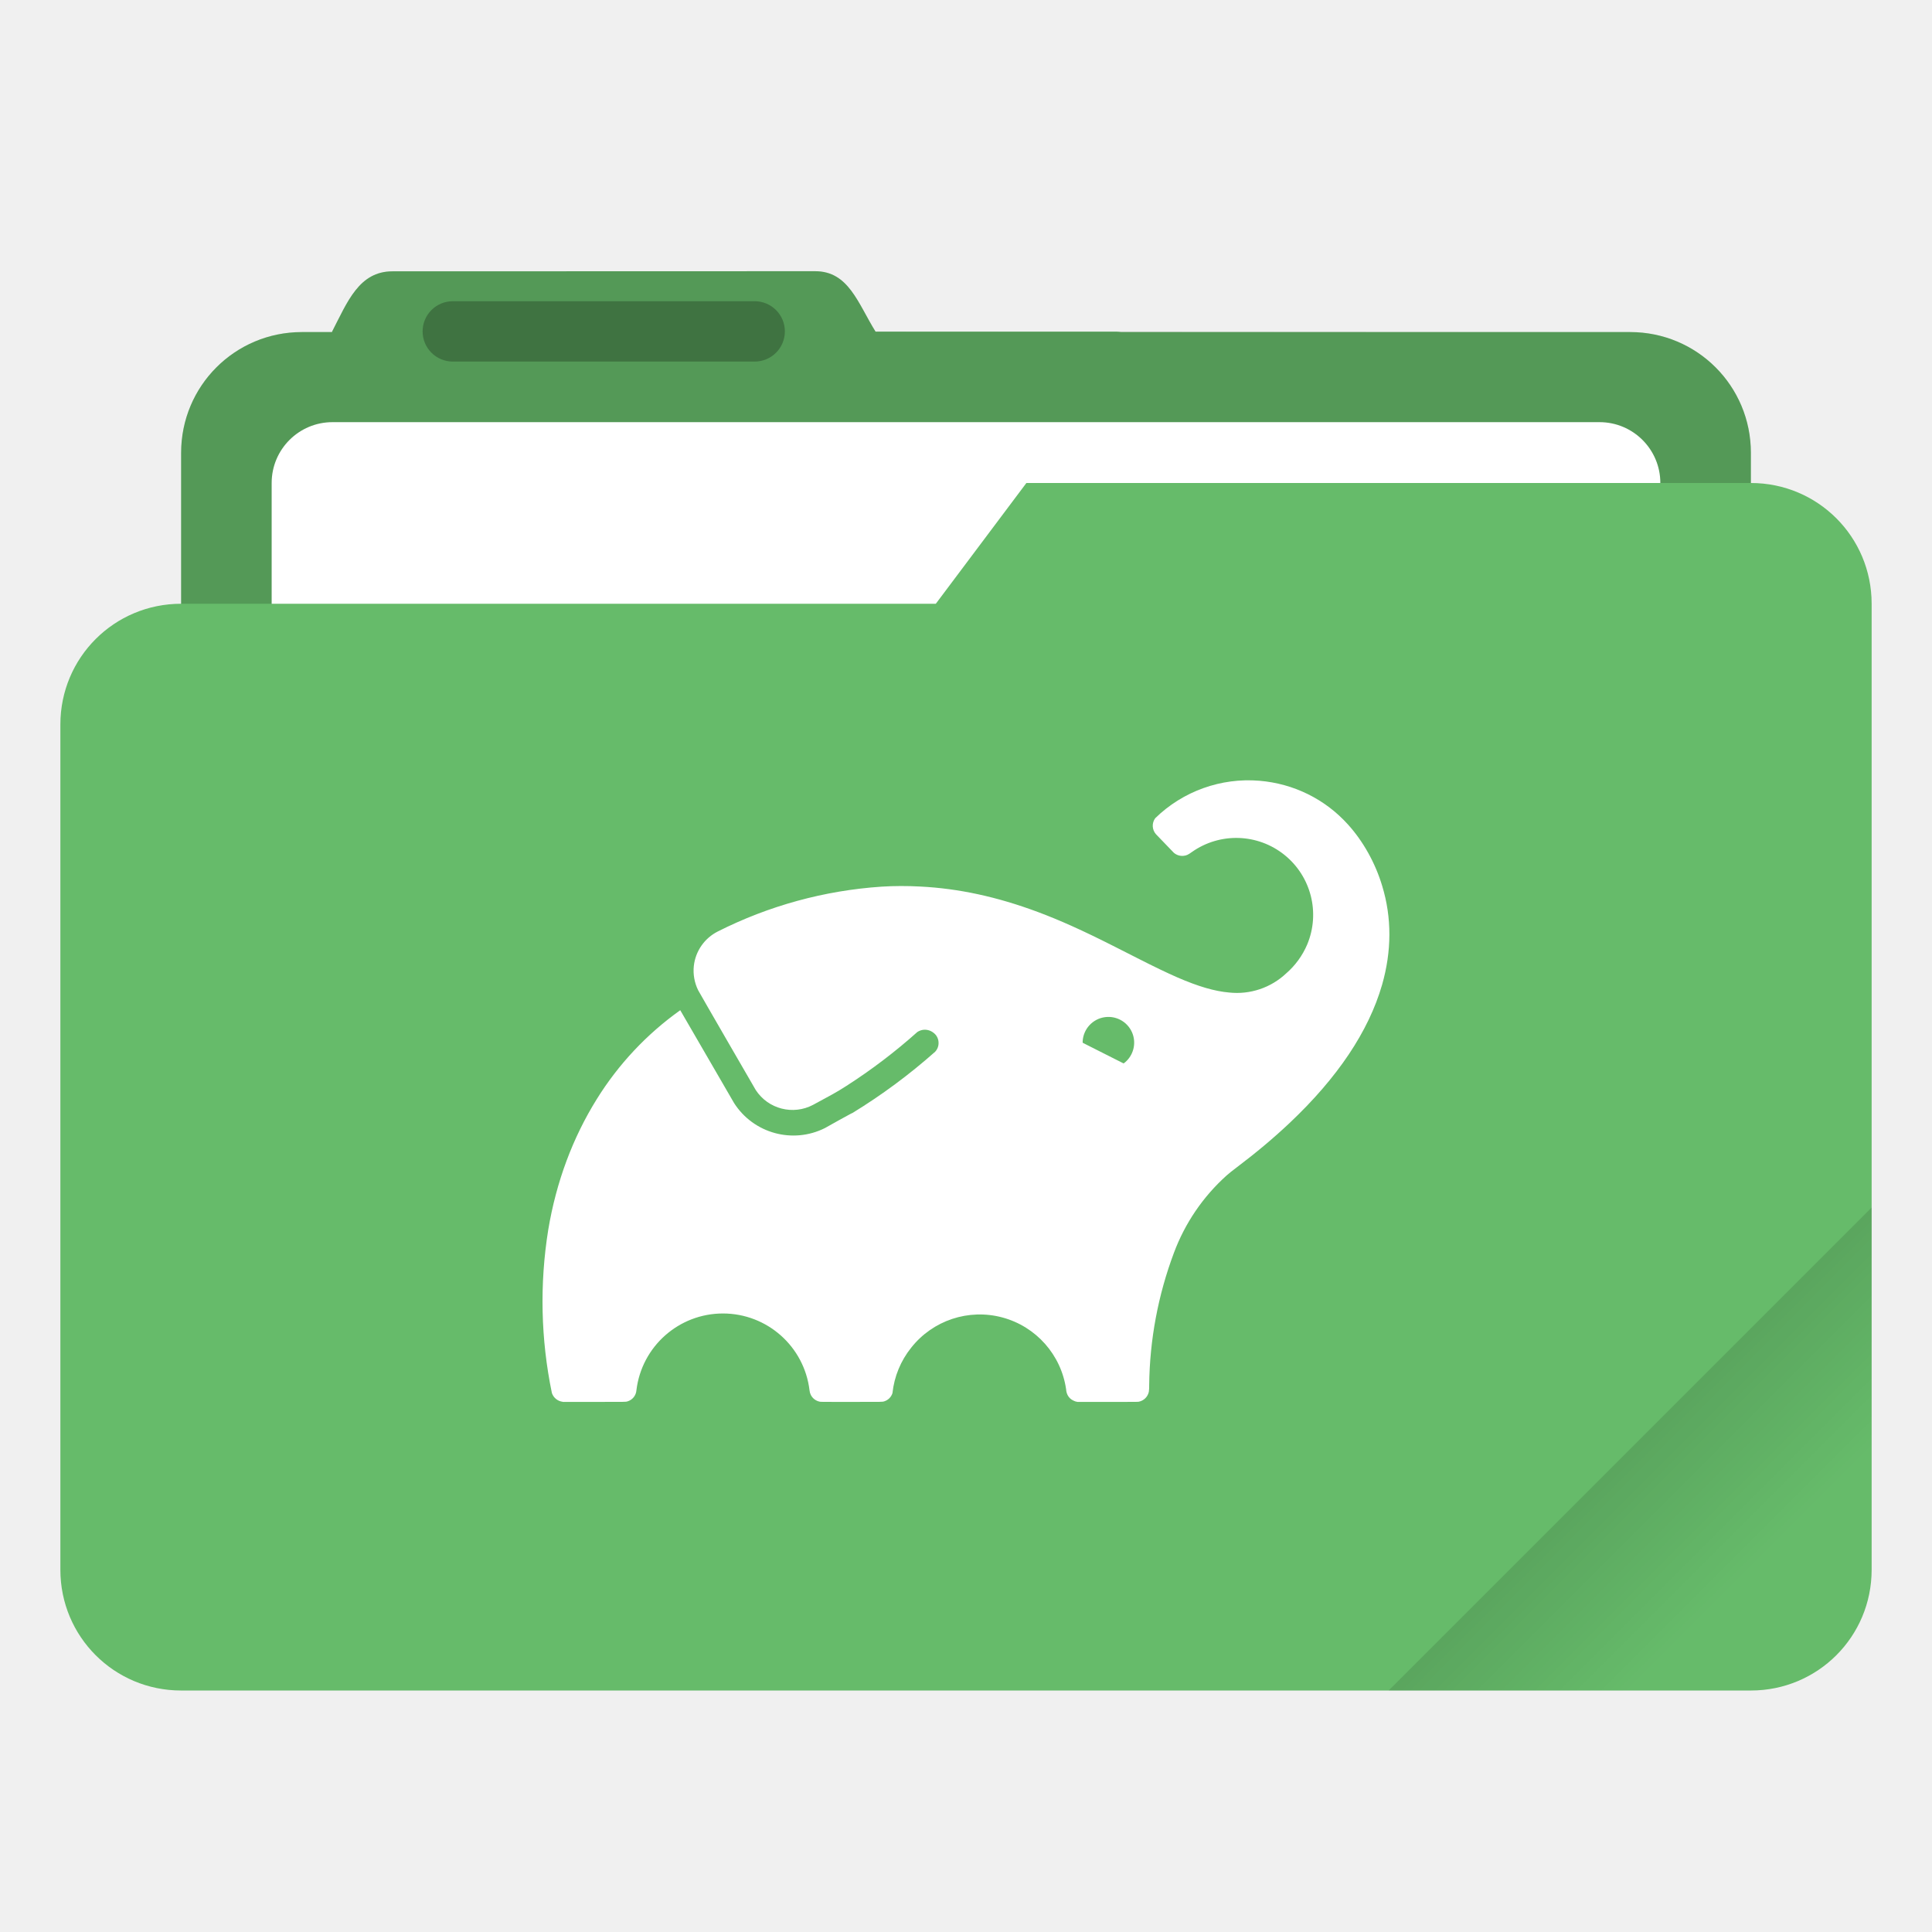
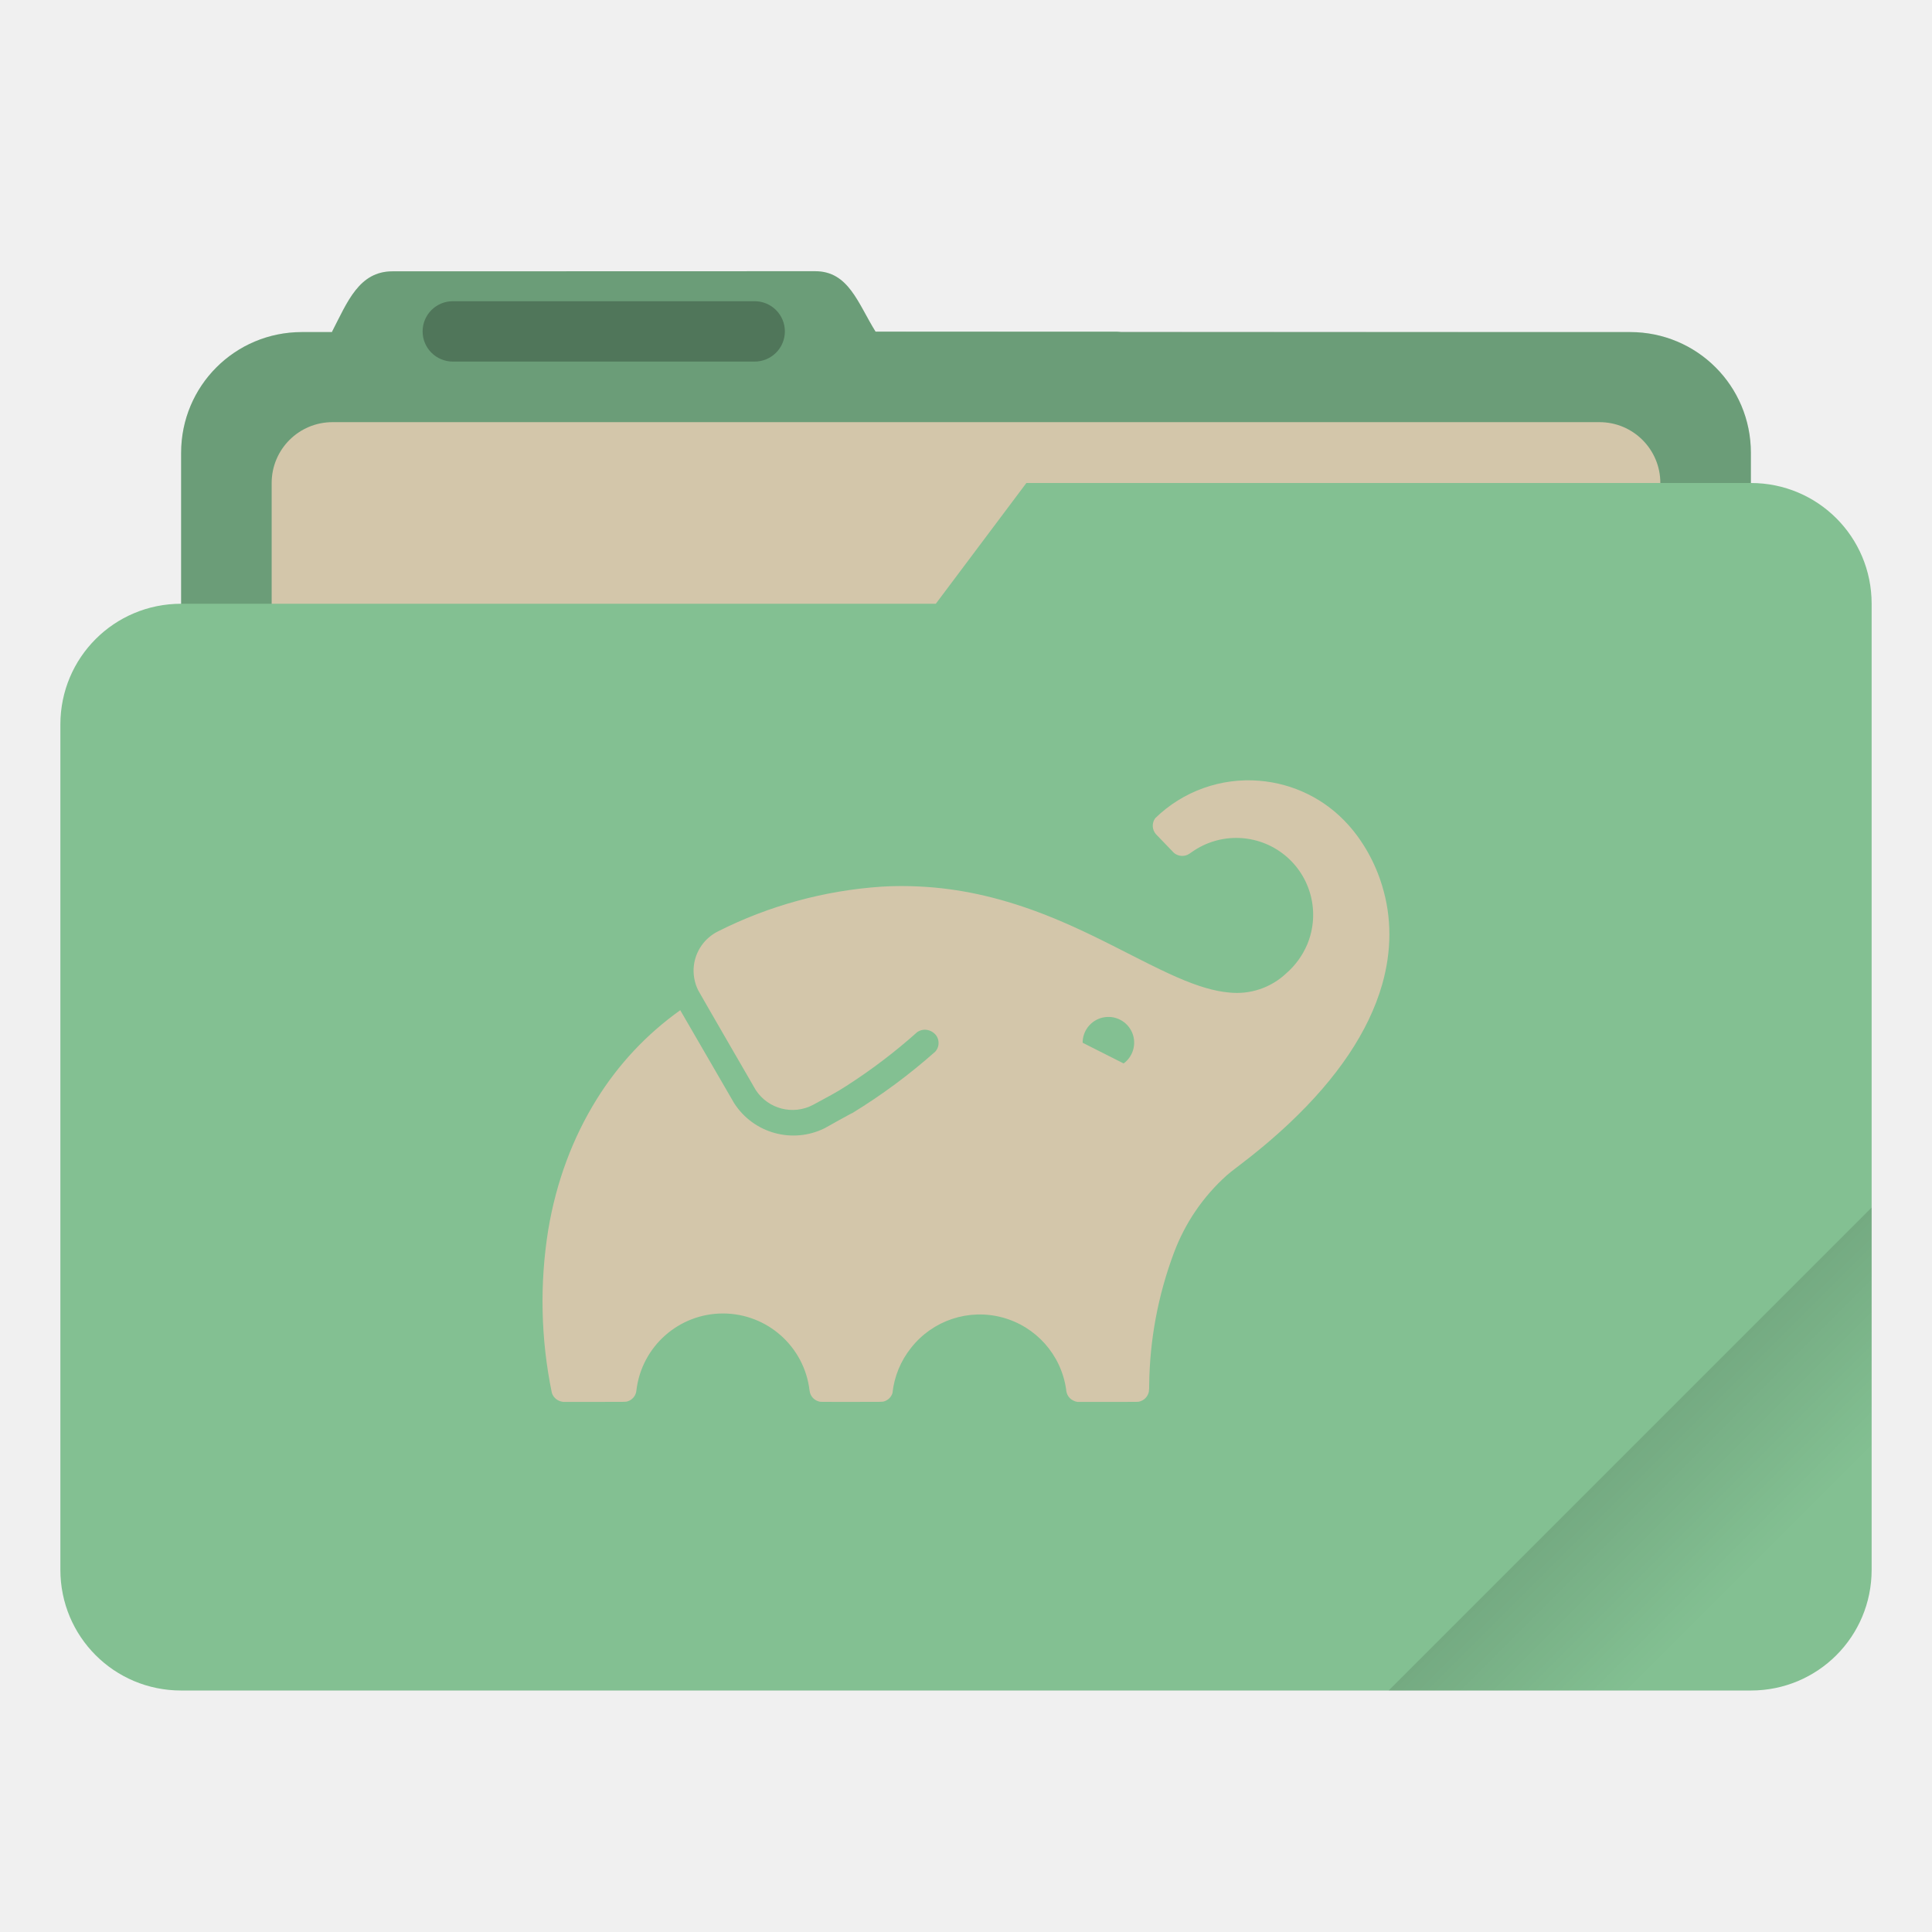
<svg xmlns="http://www.w3.org/2000/svg" width="64" height="64" viewBox="0 0 16.933 16.933">
  <defs>
    <linearGradient id="a" x1="-197.72" x2="-197.72" y1="263.86" y2="273.76" gradientTransform="rotate(-45 -337.55 -145.8)" gradientUnits="userSpaceOnUse">
      <stop offset="0" />
      <stop stop-opacity="0" offset="1" />
    </linearGradient>
  </defs>
-   <path transform="scale(.26458)" d="m27.002 8.984-14 .004c-1.11 0-1.493 1.013-2.002 1.998V11h-1c-2.216 0-4 1.784-4 4v28c0 2.216 1.784 4 4 4h44c2.216 0 4-1.784 4-4V15c0-2.216-1.784-4-4-4H37.141c-.047-.003-.092-.014-.14-.014h-7.997c-.586-.94-.89-2.002-2.002-2.002z" fill="#66bb6a" style="paint-order:stroke fill markers" />
+   <path transform="scale(.26458)" d="m27.002 8.984-14 .004c-1.11 0-1.493 1.013-2.002 1.998V11h-1c-2.216 0-4 1.784-4 4v28c0 2.216 1.784 4 4 4h44c2.216 0 4-1.784 4-4V15c0-2.216-1.784-4-4-4H37.141c-.047-.003-.092-.014-.14-.014h-7.997c-.586-.94-.89-2.002-2.002-2.002z" fill="#83c092" style="paint-order:stroke fill markers" />
  <path transform="scale(.26458)" d="m27.002 8.984-14 .004c-1.11 0-1.493 1.013-2.002 1.998V11h-1c-2.216 0-4 1.784-4 4v28c0 2.216 1.784 4 4 4h44c2.216 0 4-1.784 4-4V15c0-2.216-1.784-4-4-4l-24.996-.014c-.586-.94-.89-2.002-2.002-2.002z" opacity=".18" style="paint-order:stroke fill markers" />
-   <rect x="2.381" y="3.7" width="12.171" height="5.027" ry=".533" fill="#fff" paint-order="markers stroke fill" />
+   <rect x="2.381" y="3.7" width="12.171" height="5.027" ry=".533" fill="#d3c6aa" paint-order="markers stroke fill" />
  <rect x="3.704" y="2.64" width="3.175" height=".529" ry=".265" opacity=".25" paint-order="stroke markers fill" />
-   <path transform="scale(.26458)" d="m34 16-3 4H6c-2.216 0-4 1.784-4 4v28c0 2.216 1.784 4 4 4h52c2.216 0 4-1.784 4-4V20c0-2.216-1.784-4-4-4z" fill="#66bb6a" style="paint-order:stroke fill markers" />
+   <path transform="scale(.26458)" d="m34 16-3 4H6c-2.216 0-4 1.784-4 4v28c0 2.216 1.784 4 4 4h52c2.216 0 4-1.784 4-4V20c0-2.216-1.784-4-4-4z" fill="#83c092" style="paint-order:stroke fill markers" />
  <path transform="scale(.26458)" d="M62 40 46 56h12c2.216 0 4-1.784 4-4V40z" fill="url(#a)" opacity=".2" style="paint-order:stroke fill markers" />
-   <path style="fill:#fff;stroke-width:.001" d="M4.932 12.286a.114.114 0 0 1-.095-.077 3.956 3.956 0 0 1-.032-1.43c.07-.42.214-.806.425-1.145a2.714 2.714 0 0 1 .732-.78l.232.4.24.414a.617.617 0 0 0 .796.219l.125-.07c.095-.052.113-.062.116-.062a5.116 5.116 0 0 0 .725-.537.11.11 0 0 0 .03-.077.11.11 0 0 0-.048-.092.121.121 0 0 0-.094-.022.13.13 0 0 0-.044.018 4.905 4.905 0 0 1-.621.472 1.914 1.914 0 0 1-.132.079 294.985 294.985 0 0 0-.16.087.385.385 0 0 1-.503-.129c-.01-.017-.498-.86-.505-.875a.389.389 0 0 1-.038-.213.386.386 0 0 1 .21-.302 3.74 3.74 0 0 1 1.436-.393c.112-.007.226-.007.337-.001.339.017.675.09 1.032.223.195.073.393.162.656.295l.213.108c.153.078.264.131.353.17.184.08.328.122.455.133a.63.63 0 0 0 .5-.168.695.695 0 0 0 .184-.253.674.674 0 0 0-1.01-.811c-.036.026-.048.031-.075.034a.113.113 0 0 1-.084-.027l-.157-.163a.112.112 0 0 1-.006-.14 1.17 1.17 0 0 1 .914-.328c.298.025.574.16.775.383.134.148.24.338.3.538.085.278.084.572-.001.868-.118.408-.39.814-.812 1.212-.139.131-.289.257-.465.39-.04.03-.062.048-.085.068a1.716 1.716 0 0 0-.462.678 3.406 3.406 0 0 0-.217 1.16.345.345 0 0 1-.003.058.112.112 0 0 1-.087.087c-.006.002-.02.002-.268.002h-.27a.106.106 0 0 1-.037-.012.105.105 0 0 1-.05-.048.13.13 0 0 1-.013-.05.765.765 0 0 0-1.358-.365.765.765 0 0 0-.164.398.11.11 0 0 1-.072.072c-.017.005.003.005-.29.005-.256 0-.268 0-.275-.002a.112.112 0 0 1-.079-.06.116.116 0 0 1-.011-.04.764.764 0 0 0-1.517-.001.11.11 0 0 1-.08.099c-.017.004-.003.004-.294.004h-.272zm4.933-2.979a.227.227 0 0 0 .064-.24.226.226 0 0 0-.44.06v.012l.041.021.317.16c.001.001.006-.003.018-.013z" />
+   <path style="fill:#d3c6aa;stroke-width:.001" d="M4.932 12.286a.114.114 0 0 1-.095-.077 3.956 3.956 0 0 1-.032-1.43c.07-.42.214-.806.425-1.145a2.714 2.714 0 0 1 .732-.78l.232.4.24.414a.617.617 0 0 0 .796.219l.125-.07c.095-.052.113-.062.116-.062a5.116 5.116 0 0 0 .725-.537.11.11 0 0 0 .03-.077.11.11 0 0 0-.048-.092.121.121 0 0 0-.094-.022.13.13 0 0 0-.044.018 4.905 4.905 0 0 1-.621.472 1.914 1.914 0 0 1-.132.079 294.985 294.985 0 0 0-.16.087.385.385 0 0 1-.503-.129c-.01-.017-.498-.86-.505-.875a.389.389 0 0 1-.038-.213.386.386 0 0 1 .21-.302 3.74 3.74 0 0 1 1.436-.393c.112-.007.226-.007.337-.001.339.017.675.09 1.032.223.195.073.393.162.656.295l.213.108c.153.078.264.131.353.17.184.08.328.122.455.133a.63.63 0 0 0 .5-.168.695.695 0 0 0 .184-.253.674.674 0 0 0-1.01-.811c-.036.026-.048.031-.075.034a.113.113 0 0 1-.084-.027l-.157-.163a.112.112 0 0 1-.006-.14 1.17 1.17 0 0 1 .914-.328c.298.025.574.16.775.383.134.148.24.338.3.538.085.278.084.572-.001.868-.118.408-.39.814-.812 1.212-.139.131-.289.257-.465.39-.04.03-.062.048-.085.068a1.716 1.716 0 0 0-.462.678 3.406 3.406 0 0 0-.217 1.16.345.345 0 0 1-.003.058.112.112 0 0 1-.087.087c-.006.002-.02.002-.268.002h-.27a.106.106 0 0 1-.037-.012.105.105 0 0 1-.05-.048.13.13 0 0 1-.013-.05.765.765 0 0 0-1.358-.365.765.765 0 0 0-.164.398.11.11 0 0 1-.072.072c-.017.005.003.005-.29.005-.256 0-.268 0-.275-.002a.112.112 0 0 1-.079-.06.116.116 0 0 1-.011-.04.764.764 0 0 0-1.517-.001.11.11 0 0 1-.08.099c-.017.004-.003.004-.294.004h-.272zm4.933-2.979a.227.227 0 0 0 .064-.24.226.226 0 0 0-.44.06v.012l.041.021.317.16c.001.001.006-.003.018-.013z" />
</svg>
